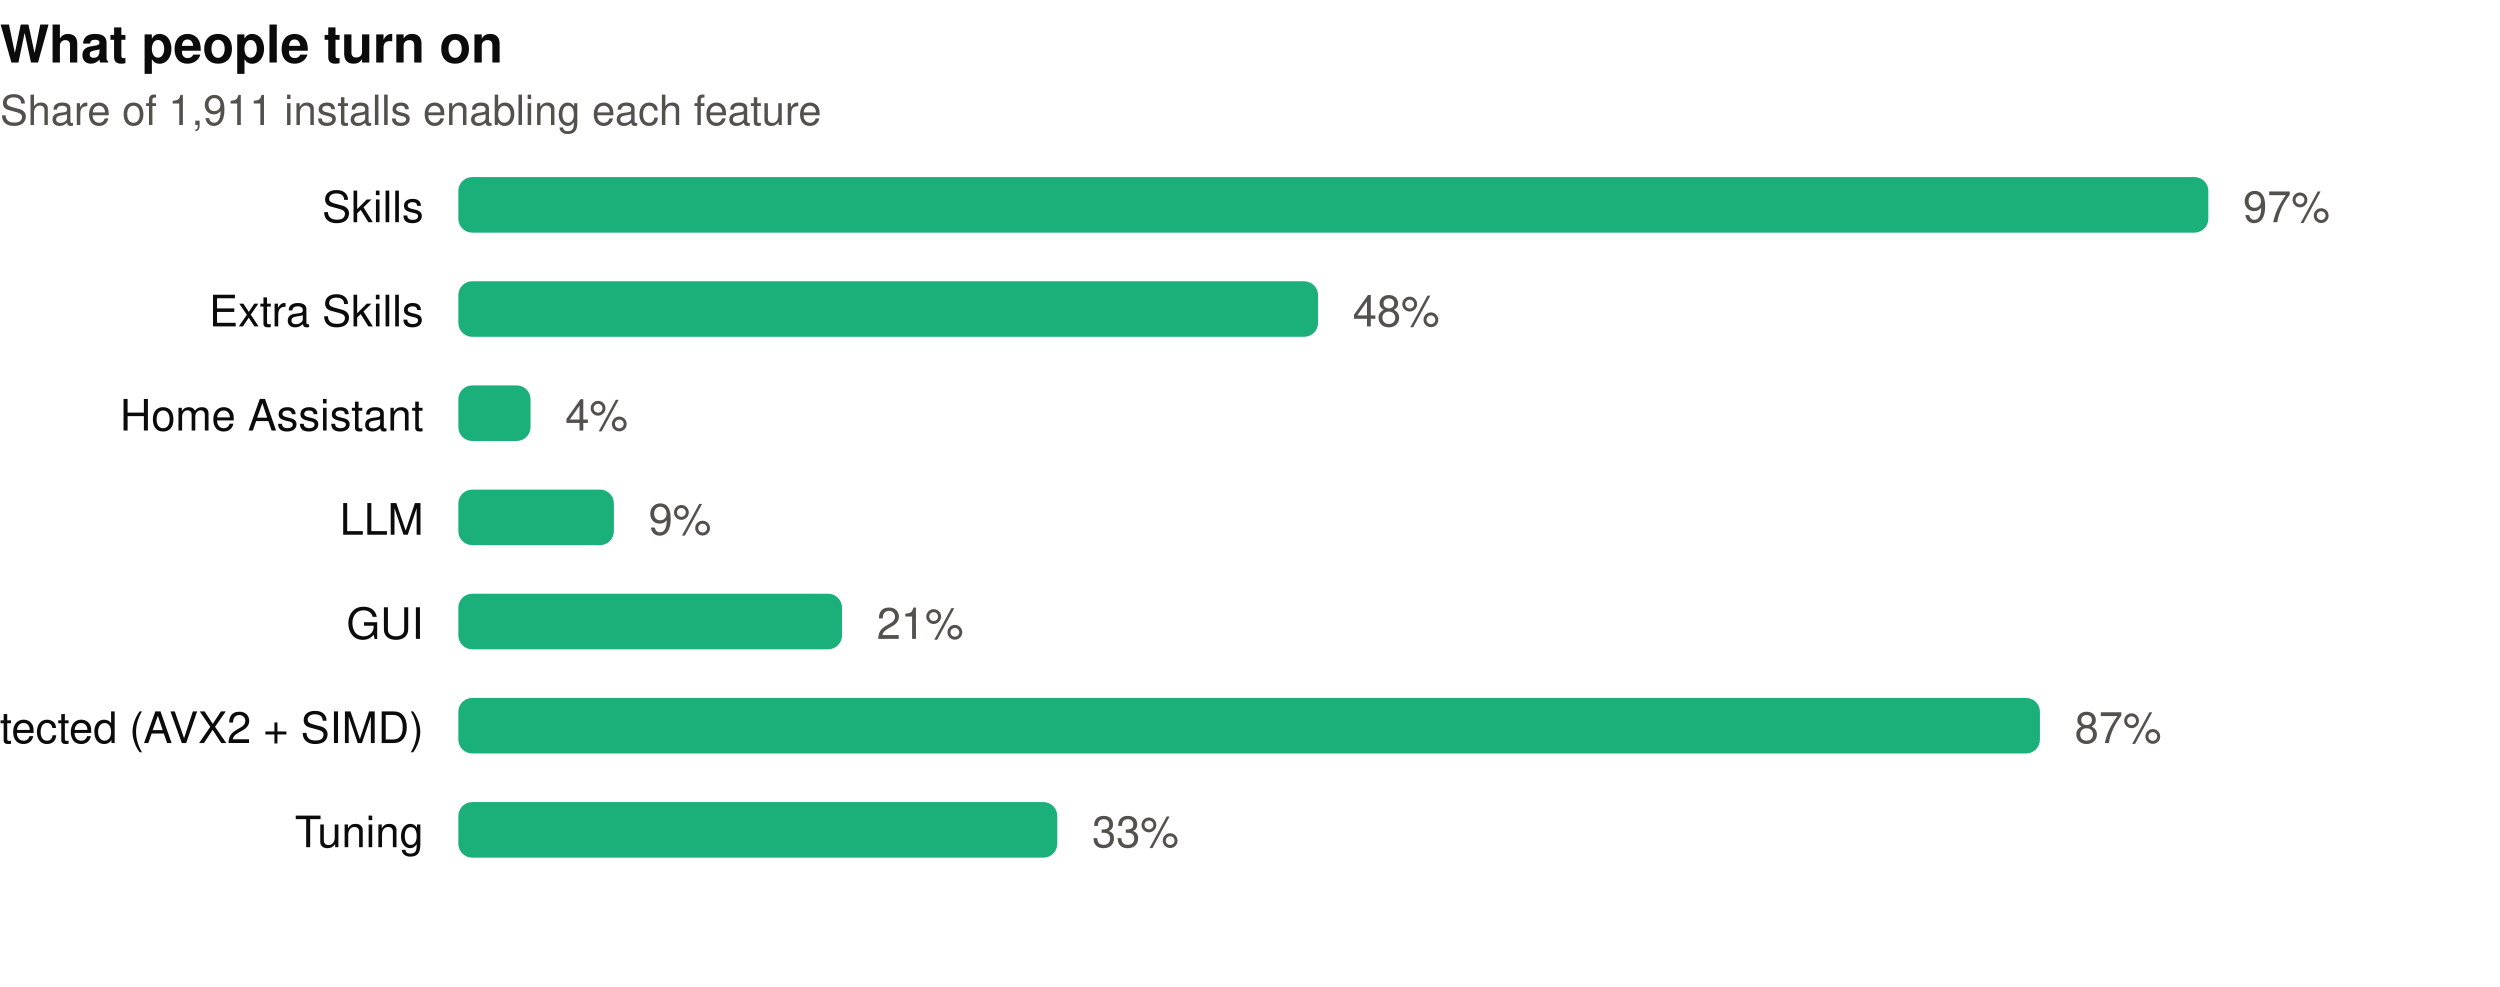
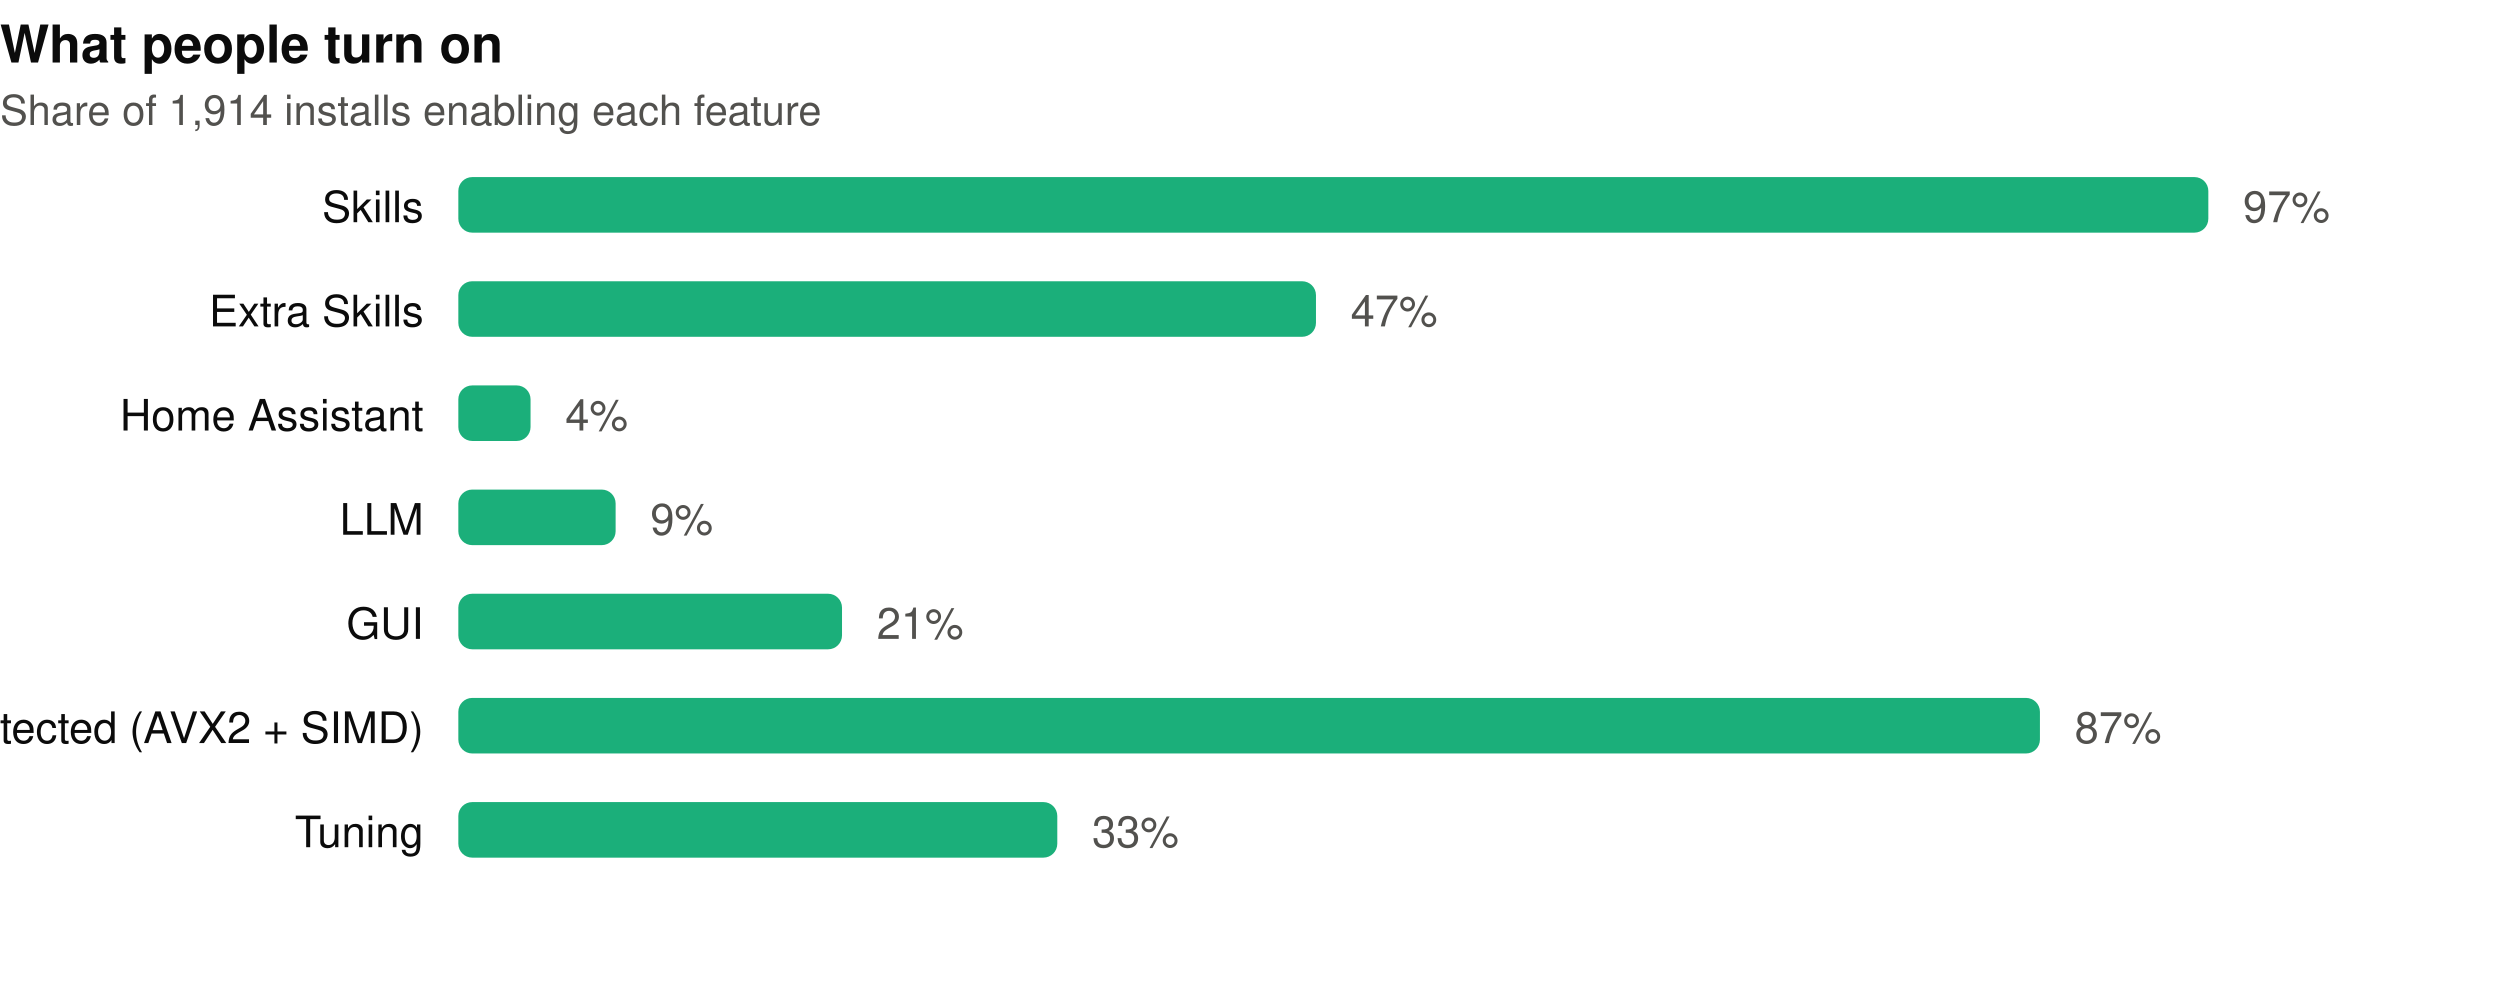
- <svg xmlns="http://www.w3.org/2000/svg" width="720" height="284" viewBox="0 0 720 284" role="img" aria-label="What people turn on. Share of 1,911 installs enabling each feature">
+ <svg xmlns="http://www.w3.org/2000/svg" width="720" height="284" viewBox="0 0 720 284" role="img" aria-label="What people turn on. Share of 1,914 installs enabling each feature">
  <text x="0" y="18" font-family="ui-sans-serif,-apple-system,BlinkMacSystemFont,'Segoe UI',Helvetica,Arial,sans-serif" font-size="15" font-weight="600" fill="#0b0b0b">What people turn on</text>
-   <text x="0" y="36" font-family="ui-sans-serif,-apple-system,BlinkMacSystemFont,'Segoe UI',Helvetica,Arial,sans-serif" font-size="12" fill="#52514e">Share of 1,911 installs enabling each feature</text>
+   <text x="0" y="36" font-family="ui-sans-serif,-apple-system,BlinkMacSystemFont,'Segoe UI',Helvetica,Arial,sans-serif" font-size="12" fill="#52514e">Share of 1,914 installs enabling each feature</text>
  <text x="122" y="64.0" text-anchor="end" font-family="ui-sans-serif,-apple-system,BlinkMacSystemFont,'Segoe UI',Helvetica,Arial,sans-serif" font-size="12.5" fill="#0b0b0b">Skills</text>
  <rect x="132" y="51.0" width="504.0" height="16" rx="4" fill="#1baf7a" />
  <text x="646.0" y="64.0" font-family="ui-sans-serif,-apple-system,BlinkMacSystemFont,'Segoe UI',Helvetica,Arial,sans-serif" font-size="12.5" fill="#52514e">97%</text>
  <text x="122" y="94.0" text-anchor="end" font-family="ui-sans-serif,-apple-system,BlinkMacSystemFont,'Segoe UI',Helvetica,Arial,sans-serif" font-size="12.5" fill="#0b0b0b">Extra Skills</text>
-   <rect x="132" y="81.0" width="247.6" height="16" rx="4" fill="#1baf7a" />
-   <text x="389.6" y="94.0" font-family="ui-sans-serif,-apple-system,BlinkMacSystemFont,'Segoe UI',Helvetica,Arial,sans-serif" font-size="12.5" fill="#52514e">48%</text>
+   <rect x="132" y="81.0" width="247.0" height="16" rx="4" fill="#1baf7a" />
+   <text x="389.0" y="94.0" font-family="ui-sans-serif,-apple-system,BlinkMacSystemFont,'Segoe UI',Helvetica,Arial,sans-serif" font-size="12.5" fill="#52514e">47%</text>
  <text x="122" y="124.0" text-anchor="end" font-family="ui-sans-serif,-apple-system,BlinkMacSystemFont,'Segoe UI',Helvetica,Arial,sans-serif" font-size="12.5" fill="#0b0b0b">Home Assistant</text>
  <rect x="132" y="111.0" width="20.8" height="16" rx="4" fill="#1baf7a" />
  <text x="162.8" y="124.0" font-family="ui-sans-serif,-apple-system,BlinkMacSystemFont,'Segoe UI',Helvetica,Arial,sans-serif" font-size="12.5" fill="#52514e">4%</text>
  <text x="122" y="154.0" text-anchor="end" font-family="ui-sans-serif,-apple-system,BlinkMacSystemFont,'Segoe UI',Helvetica,Arial,sans-serif" font-size="12.5" fill="#0b0b0b">LLM</text>
-   <rect x="132" y="141.0" width="44.8" height="16" rx="4" fill="#1baf7a" />
-   <text x="186.8" y="154.0" font-family="ui-sans-serif,-apple-system,BlinkMacSystemFont,'Segoe UI',Helvetica,Arial,sans-serif" font-size="12.5" fill="#52514e">9%</text>
+   <rect x="132" y="141.0" width="45.3" height="16" rx="4" fill="#1baf7a" />
+   <text x="187.3" y="154.0" font-family="ui-sans-serif,-apple-system,BlinkMacSystemFont,'Segoe UI',Helvetica,Arial,sans-serif" font-size="12.5" fill="#52514e">9%</text>
  <text x="122" y="184.0" text-anchor="end" font-family="ui-sans-serif,-apple-system,BlinkMacSystemFont,'Segoe UI',Helvetica,Arial,sans-serif" font-size="12.5" fill="#0b0b0b">GUI</text>
  <rect x="132" y="171.0" width="110.5" height="16" rx="4" fill="#1baf7a" />
  <text x="252.5" y="184.0" font-family="ui-sans-serif,-apple-system,BlinkMacSystemFont,'Segoe UI',Helvetica,Arial,sans-serif" font-size="12.5" fill="#52514e">21%</text>
  <text x="122" y="214.0" text-anchor="end" font-family="ui-sans-serif,-apple-system,BlinkMacSystemFont,'Segoe UI',Helvetica,Arial,sans-serif" font-size="12.5" fill="#0b0b0b">CPU capability detected (AVX2 + SIMD)</text>
  <rect x="132" y="201.0" width="455.5" height="16" rx="4" fill="#1baf7a" />
  <text x="597.5" y="214.0" font-family="ui-sans-serif,-apple-system,BlinkMacSystemFont,'Segoe UI',Helvetica,Arial,sans-serif" font-size="12.5" fill="#52514e">87%</text>
  <text x="122" y="244.0" text-anchor="end" font-family="ui-sans-serif,-apple-system,BlinkMacSystemFont,'Segoe UI',Helvetica,Arial,sans-serif" font-size="12.5" fill="#0b0b0b">Tuning</text>
  <rect x="132" y="231.0" width="172.5" height="16" rx="4" fill="#1baf7a" />
  <text x="314.5" y="244.0" font-family="ui-sans-serif,-apple-system,BlinkMacSystemFont,'Segoe UI',Helvetica,Arial,sans-serif" font-size="12.5" fill="#52514e">33%</text>
</svg>
